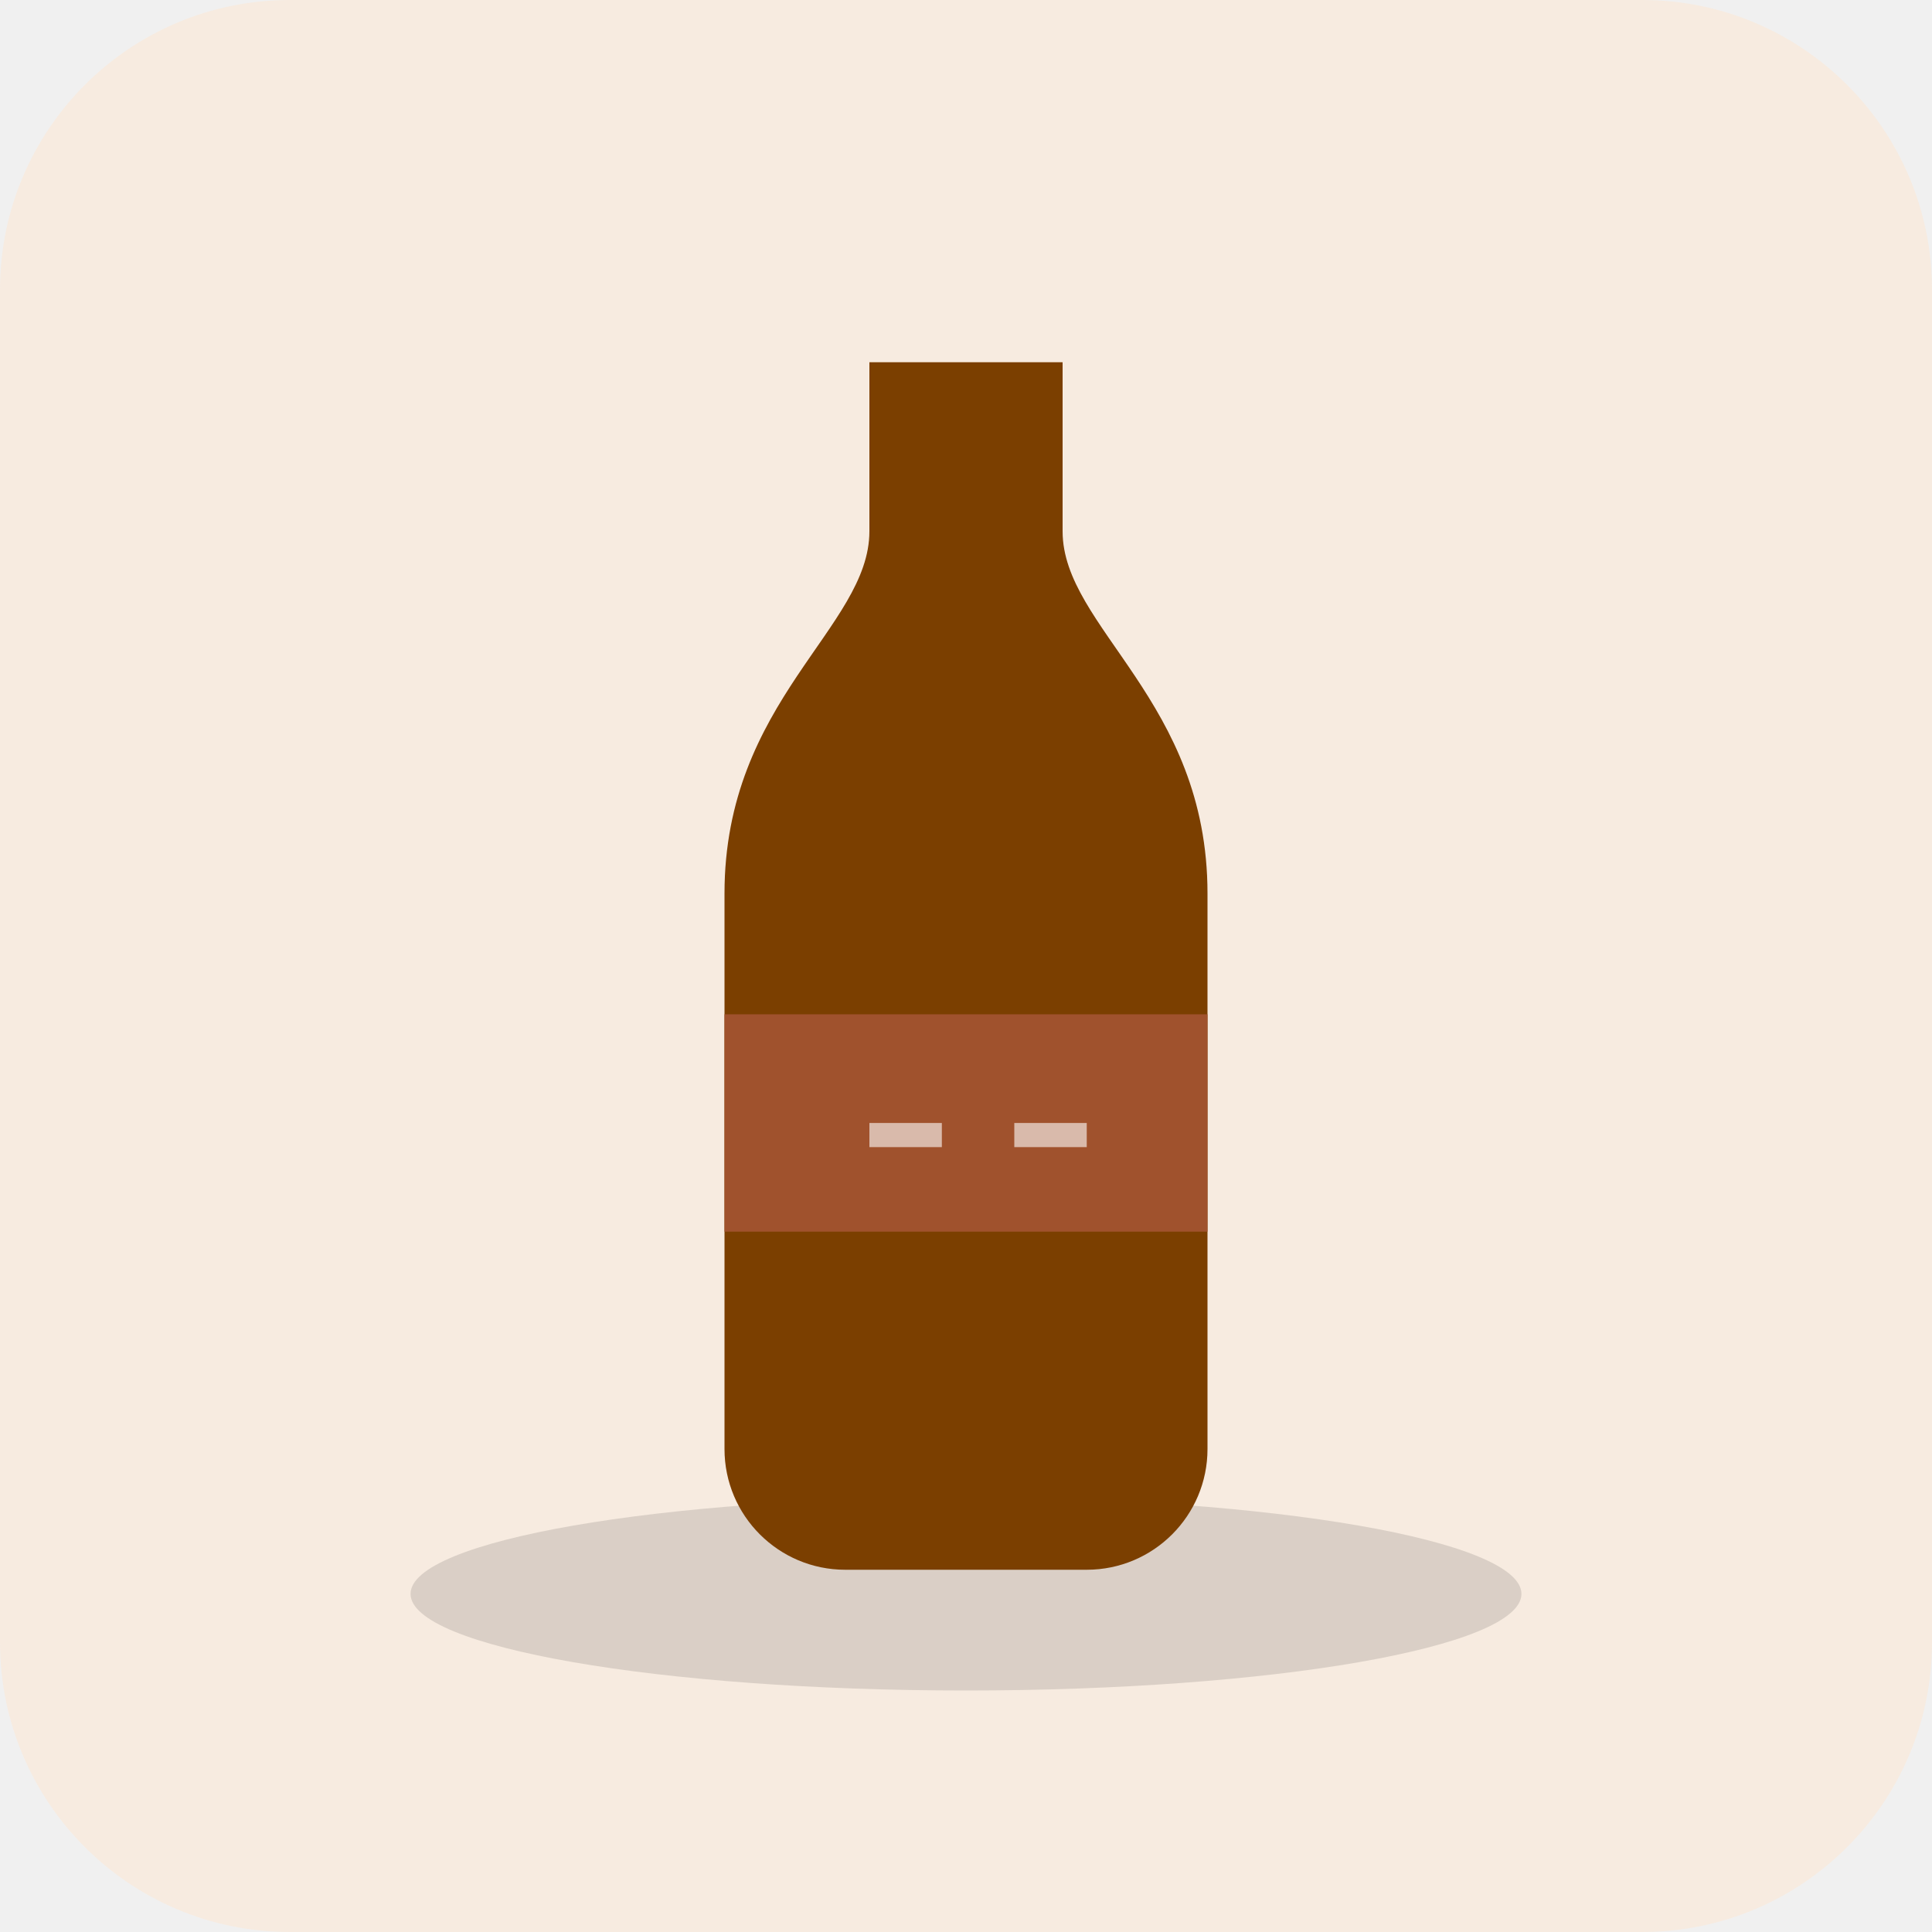
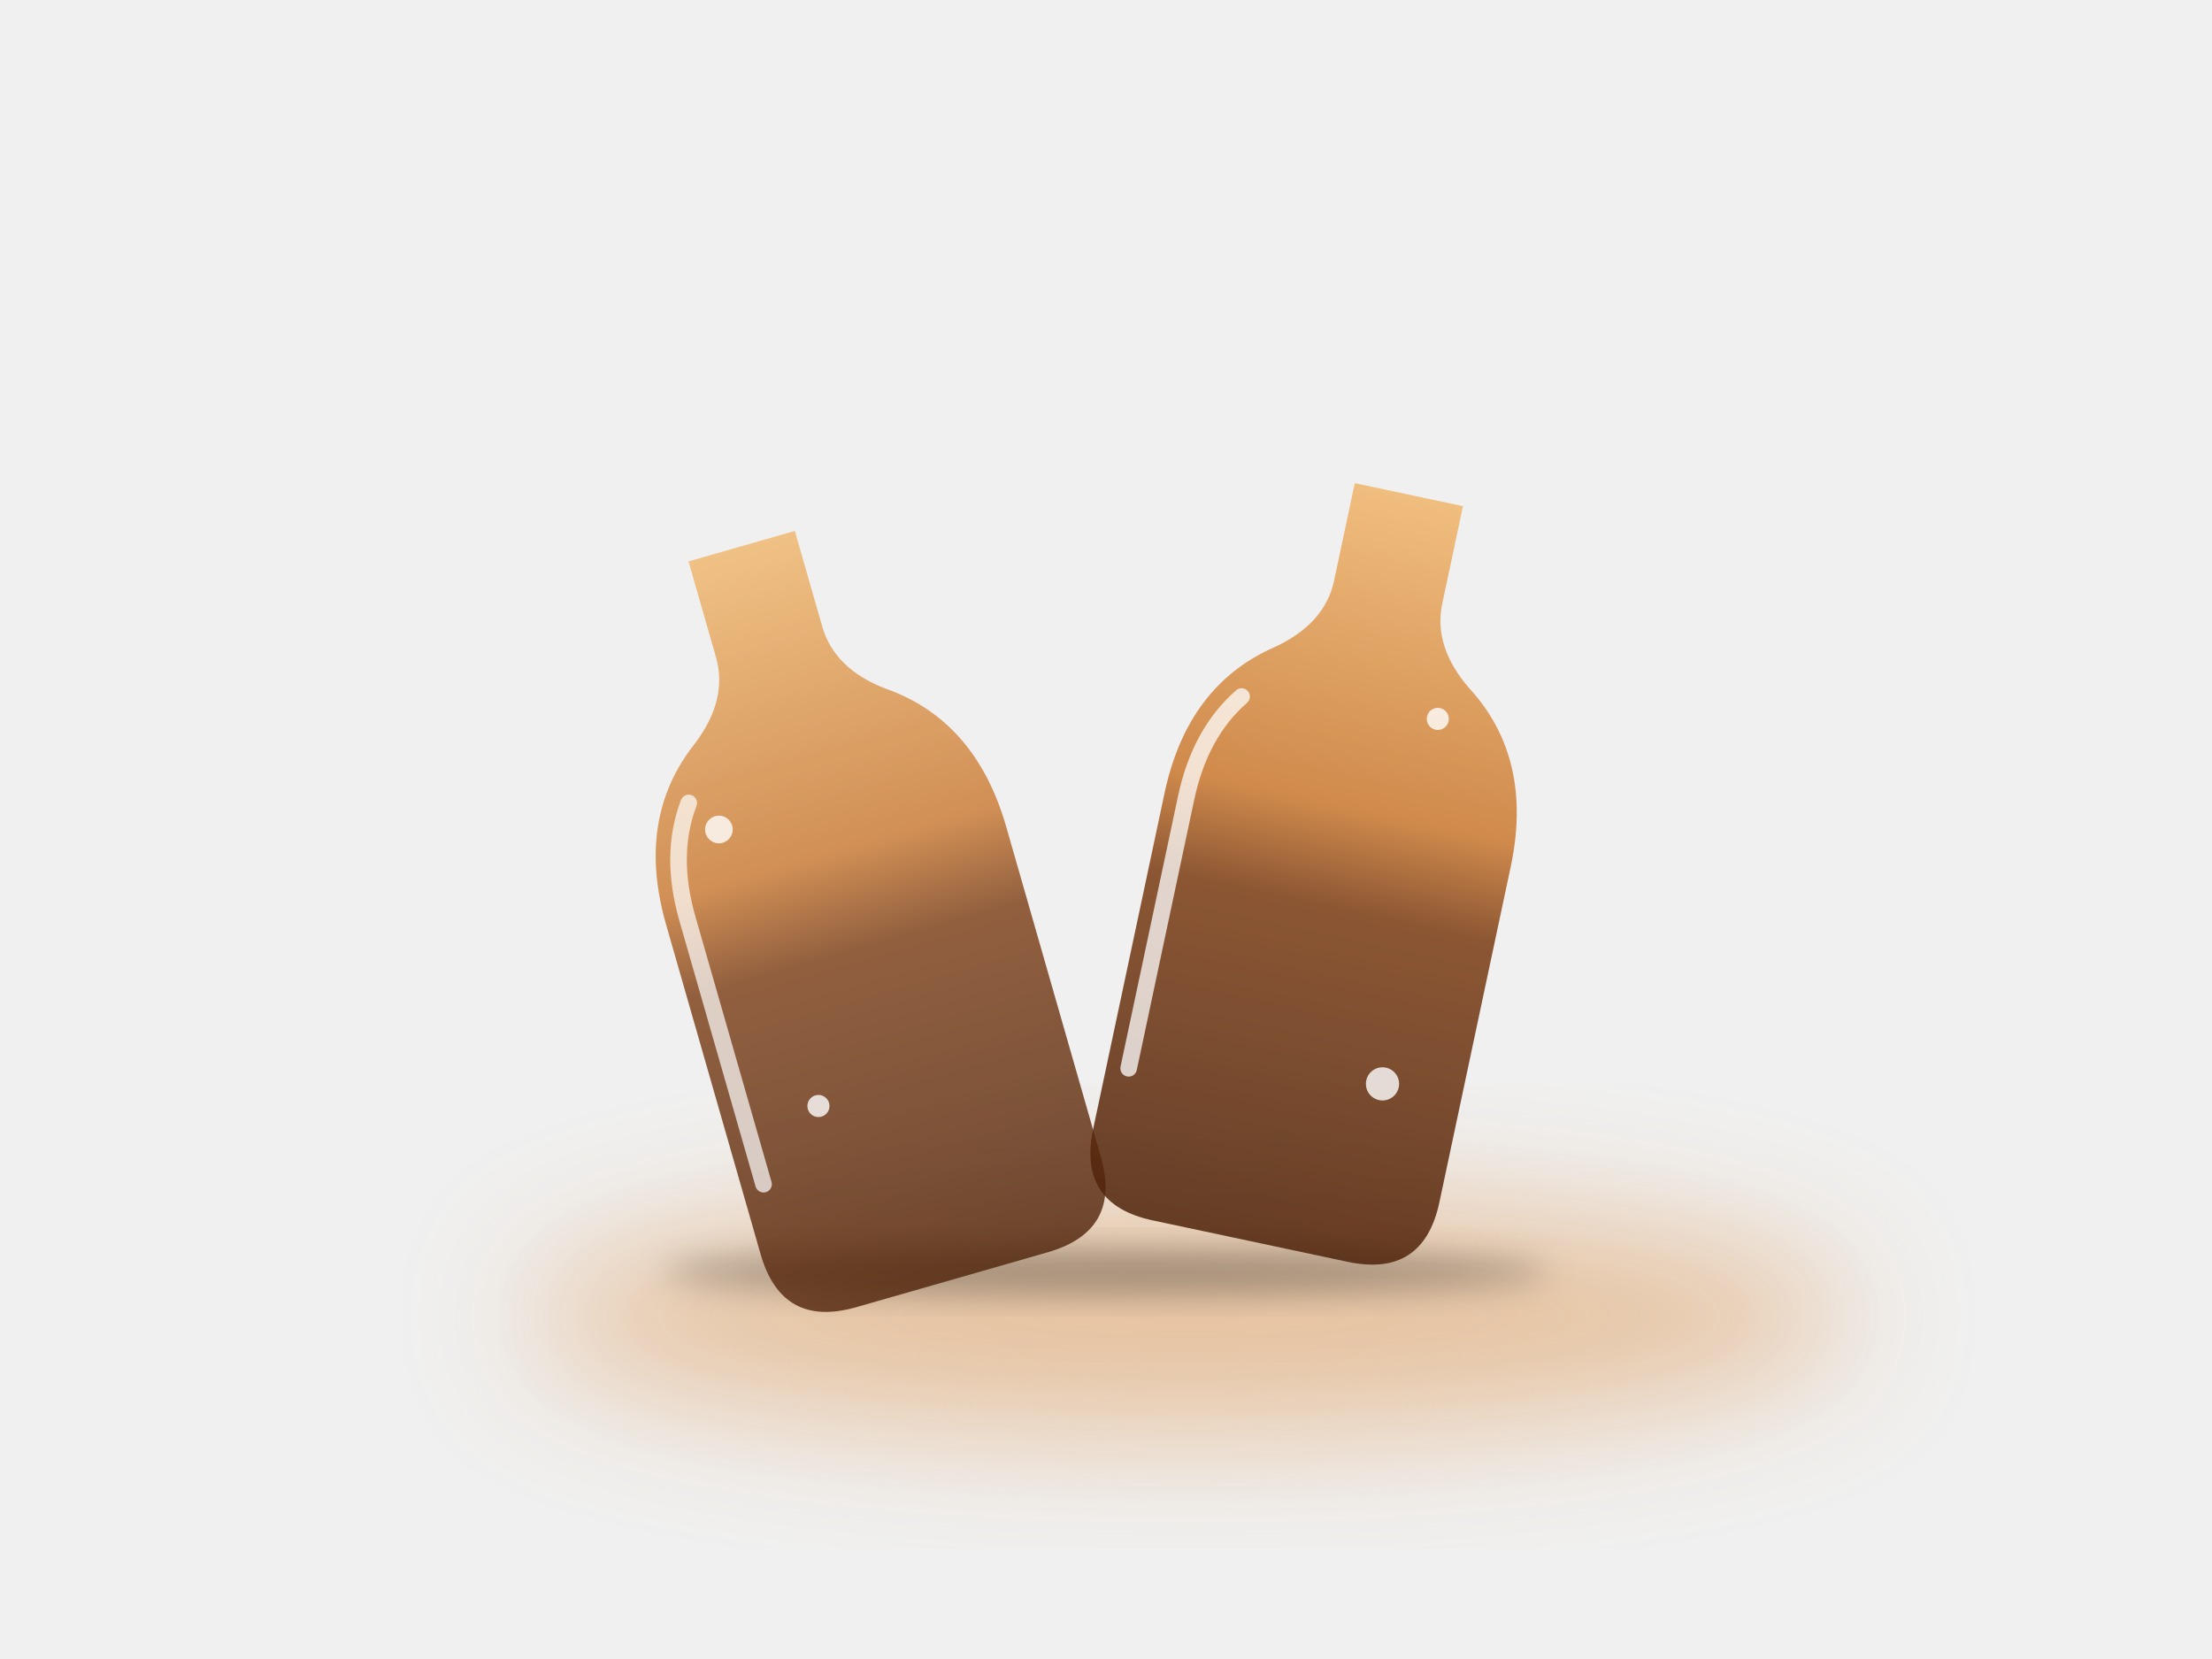
- <svg xmlns="http://www.w3.org/2000/svg" viewBox="0 0 160 160" role="img">
-   <rect width="160" height="160" rx="24" fill="#f7ebe0" />
-   <ellipse cx="80" cy="132" rx="46" ry="8" fill="#000" opacity=".12" />
-   <path d="M72 30h16v14c0 8 12 14 12 30v46a10 10 0 0 1-10 10H70a10 10 0 0 1-10-10V74c0-16 12-22 12-30z" fill="#7b3f00" />
-   <rect x="60" y="84" width="40" height="18" fill="#a0522d" />
-   <path d="M72 94h6M84 94h6" stroke="#fff" stroke-width="2" opacity=".6" />
+ <svg xmlns="http://www.w3.org/2000/svg" viewBox="0 0 400 300" role="img">
+   <defs>
+     <linearGradient id="b" x1="0" y1="0" x2="0" y2="1">
+       <stop offset="0" stop-color="#F0B56A" />
+       <stop offset=".42" stop-color="#C9772E" />
+       <stop offset=".55" stop-color="#7A3B12" />
+       <stop offset="1" stop-color="#4E2209" />
+     </linearGradient>
+     <filter id="g" x="-50%" y="-50%" width="200%" height="200%">
+       <feGaussianBlur stdDeviation="12" />
+     </filter>
+     <filter id="c" x="-50%" y="-50%" width="200%" height="200%">
+       <feGaussianBlur stdDeviation="3" />
+     </filter>
+     <path id="p" d="M190 90 h20 v18 q0 8 8 14 q14 10 14 30 v62 q0 14 -14 14 h-36 q-14 0 -14 -14 v-62 q0 -20 14 -30 q8 -6 8 -14 z" />
+   </defs>
+   <ellipse cx="215" cy="238" rx="120" ry="21" fill="#D98A3E" opacity=".45" filter="url(#g)" />
+   <ellipse cx="200" cy="230" rx="80" ry="4" fill="#000" opacity=".3" filter="url(#c)" />
+   <g transform="rotate(-16 160 160) translate(-48 4)">
+     <use href="#p" fill="url(#b)" opacity=".8" />
+     <path d="M178 132 q-6 8 -6 20 v50" fill="none" stroke="#fff" stroke-width="3" stroke-linecap="round" opacity=".7" />
+   </g>
+   <g transform="rotate(12 250 160) translate(40 0)">
+     <use href="#p" fill="url(#b)" opacity=".85" />
+     <path d="M178 132 q-6 8 -6 20 v50" fill="none" stroke="#fff" stroke-width="3" stroke-linecap="round" opacity=".75" />
+   </g>
+   <g fill="#fff" opacity=".8">
+     <circle cx="130" cy="150" r="2.5" />
+     <circle cx="260" cy="130" r="2" />
+     <circle cx="250" cy="196" r="3" />
+     <circle cx="148" cy="200" r="2" />
+   </g>
</svg>
